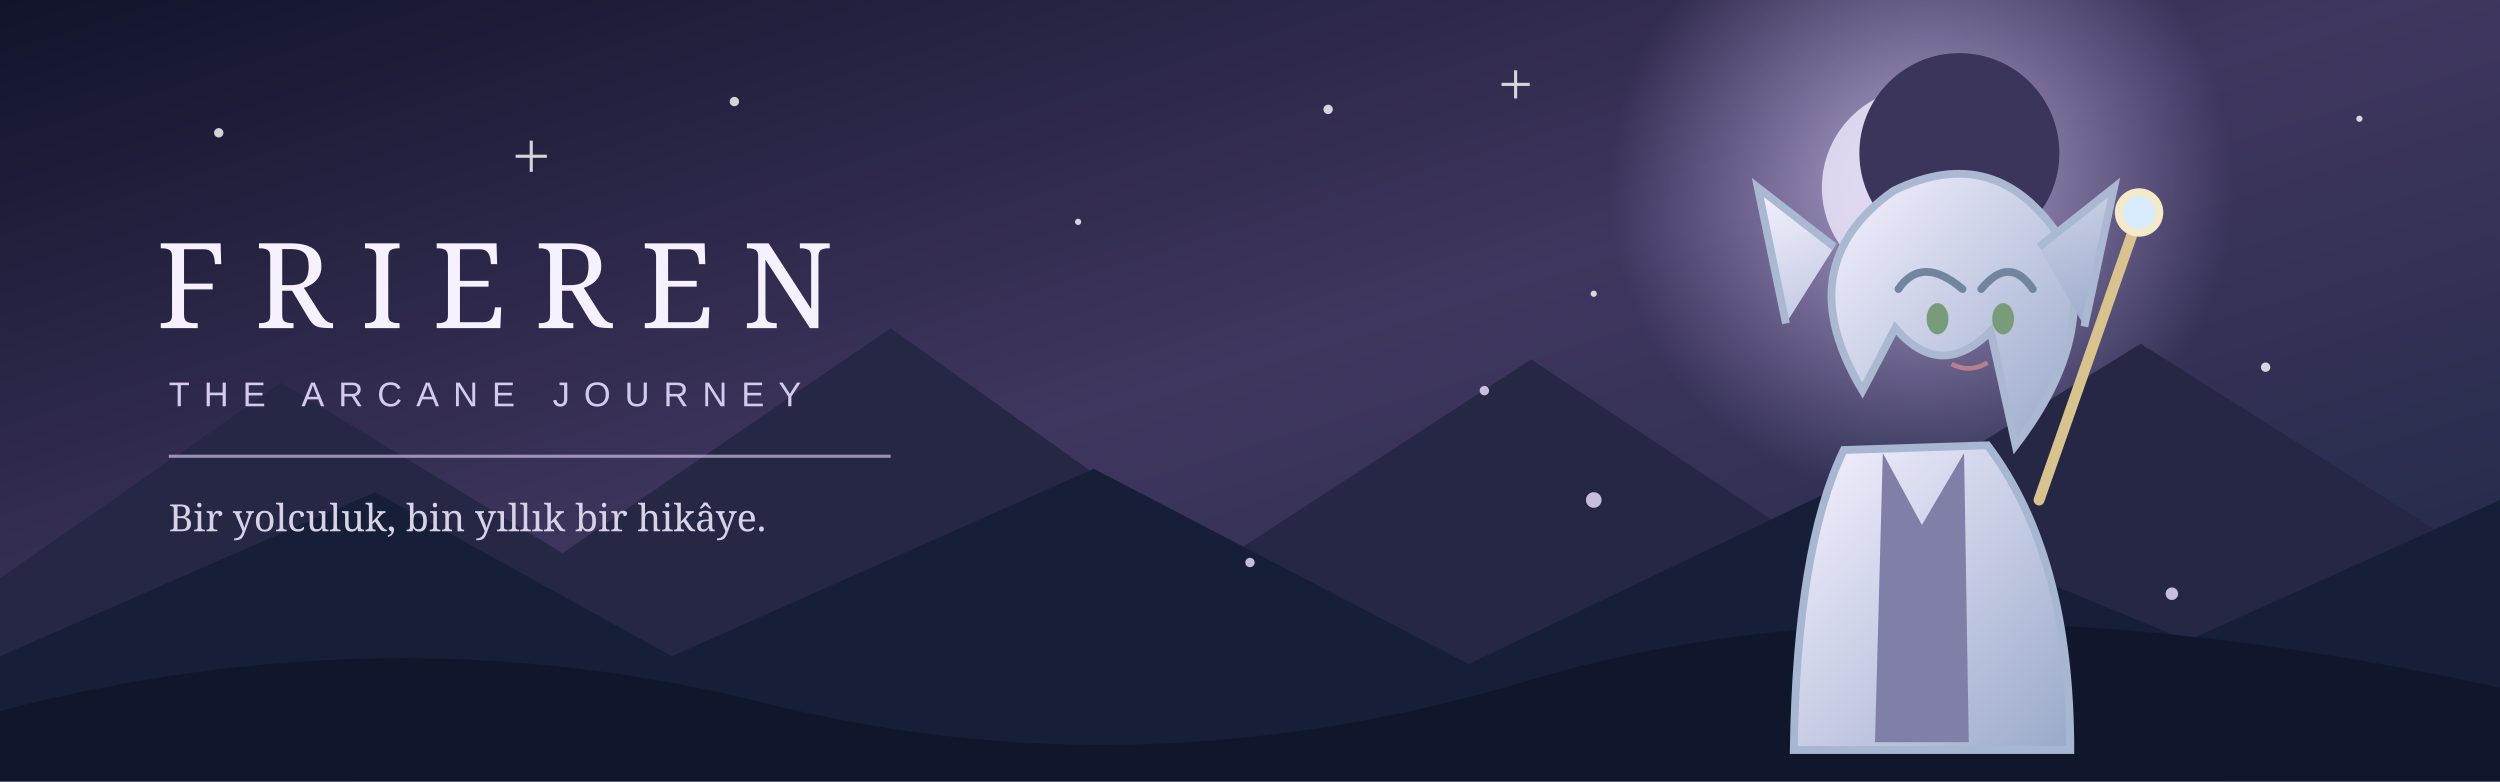
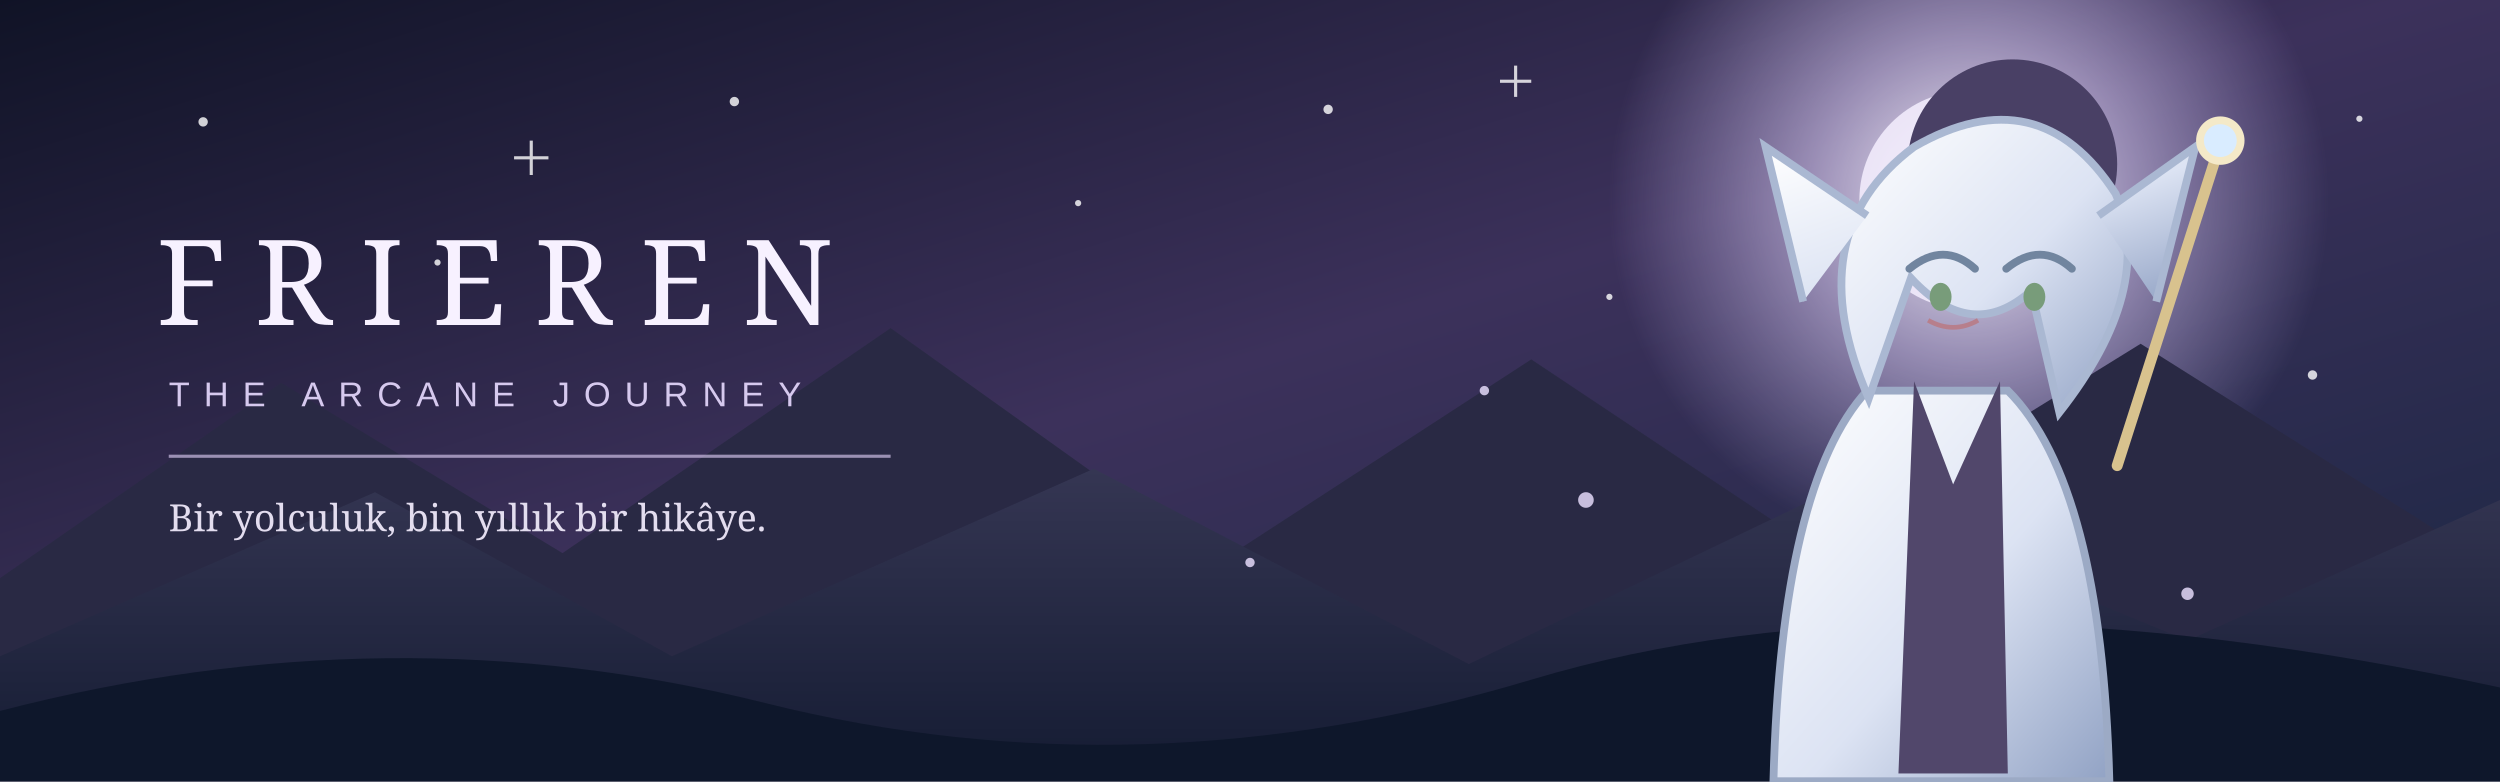
- <svg xmlns="http://www.w3.org/2000/svg" viewBox="0 0 1600 500" role="img" aria-labelledby="title desc">
+ <svg xmlns="http://www.w3.org/2000/svg" viewBox="0 0 1600 500" role="img" aria-labelledby="t d">
  <defs>
    <linearGradient id="sky" x1="0" y1="0" x2="1" y2="1">
-       <stop stop-color="#11142b" />
-       <stop offset=".48" stop-color="#40365f" />
-       <stop offset="1" stop-color="#1b2844" />
+       <stop stop-color="#101326" />
+       <stop offset=".48" stop-color="#3c315b" />
+       <stop offset="1" stop-color="#182641" />
    </linearGradient>
-     <radialGradient id="glow">
-       <stop stop-color="#e5d8ff" stop-opacity=".7" />
-       <stop offset="1" stop-color="#d8c5ff" stop-opacity="0" />
+     <radialGradient id="moon">
+       <stop stop-color="#fff" stop-opacity=".95" />
+       <stop offset=".45" stop-color="#e6d8ff" stop-opacity=".55" />
+       <stop offset="1" stop-color="#d7c5ff" stop-opacity="0" />
    </radialGradient>
+     <linearGradient id="silver" x1="0" y1="0" x2="1" y2="1">
+       <stop stop-color="#fff" />
+       <stop offset=".55" stop-color="#dce3f3" />
+       <stop offset="1" stop-color="#91a2c4" />
+     </linearGradient>
    <linearGradient id="cloak" x1="0" y1="0" x2="1" y2="1">
-       <stop stop-color="#f5f2ff" />
-       <stop offset="1" stop-color="#9aa9ca" />
+       <stop stop-color="#fff" />
+       <stop offset="1" stop-color="#9eabc8" />
+     </linearGradient>
+     <linearGradient id="mount" x1="0" y1="0" x2="0" y2="1">
+       <stop stop-color="#353653" />
+       <stop offset="1" stop-color="#141b32" />
    </linearGradient>
  </defs>
  <rect width="1600" height="500" fill="url(#sky)" />
-   <circle cx="1230" cy="120" r="200" fill="url(#glow)" />
-   <circle cx="1230" cy="120" r="64" fill="#f1eaff" opacity=".8" />
-   <circle cx="1254" cy="98" r="64" fill="#3b345b" />
+   <circle cx="1260" cy="128" r="230" fill="url(#moon)" />
+   <circle cx="1260" cy="128" r="70" fill="#f5efff" opacity=".84" />
+   <circle cx="1288" cy="105" r="67" fill="#494065" />
  <g fill="#fff" opacity=".8">
-     <circle cx="140" cy="85" r="3" />
-     <circle cx="290" cy="168" r="2" />
+     <circle cx="130" cy="78" r="3" />
+     <circle cx="280" cy="168" r="2" />
    <circle cx="470" cy="65" r="3" />
-     <circle cx="690" cy="142" r="2" />
+     <circle cx="690" cy="130" r="2" />
    <circle cx="850" cy="70" r="3" />
-     <circle cx="1020" cy="188" r="2" />
-     <circle cx="1450" cy="235" r="3" />
+     <circle cx="1030" cy="190" r="2" />
+     <circle cx="1480" cy="240" r="3" />
    <circle cx="1510" cy="76" r="2" />
-     <path d="M340 90v20m-10-10h20M970 45v18m-9-9h18M1380 300v22m-11-11h22" stroke="#fff" stroke-width="2" />
+     <path d="M340 90v22m-11-11h22M970 42v20m-10-10h20M1400 280v24m-12-12h24" stroke="#fff" stroke-width="2" />
  </g>
-   <path d="M0 370L180 245 360 354 570 210 780 360 980 230 1160 350 1370 220 1600 365V500H0Z" fill="#252744" />
-   <path d="M0 420L240 315 430 420 700 300 940 425 1170 315 1400 410 1600 320V500H0Z" fill="#171e38" />
-   <path d="M0 455Q250 390 490 450T980 435T1600 440V500H0Z" fill="#10172d" />
-   <g transform="translate(1080 100)">
-     <path d="M100 188Q70 250 68 380L245 380Q245 255 192 185Z" fill="url(#cloak)" stroke="#a7b6d1" stroke-width="5" />
-     <path d="M125 190L150 236 177 190 180 375H120Z" fill="#7f7fa7" />
-     <path d="M112 150Q64 70 132 22Q198 -10 239 53Q265 113 210 185L194 112Q162 144 133 110Z" fill="url(#cloak)" stroke="#aab8d2" stroke-width="5" />
-     <path d="M94 58L45 20 63 107M225 58L273 20 254 109" fill="url(#cloak)" stroke="#aab8d2" stroke-width="5" />
-     <path d="M135 85Q150 63 176 85M188 85Q206 63 221 85" fill="none" stroke="#71859f" stroke-width="5" stroke-linecap="round" />
-     <ellipse cx="160" cy="104" rx="7" ry="10" fill="#789c7a" />
-     <ellipse cx="202" cy="104" rx="7" ry="10" fill="#789c7a" />
-     <path d="M169 133Q181 139 192 132" fill="none" stroke="#b77f8c" stroke-width="3" />
-     <path d="M225 220L288 40" stroke="#d8c28e" stroke-width="7" stroke-linecap="round" />
-     <circle cx="289" cy="36" r="13" fill="#d9ecff" stroke="#f4e9c8" stroke-width="5" />
+   <path d="M0 370L180 245 360 354 570 210 780 360 980 230 1160 350 1370 220 1600 365V500H0Z" fill="#292944" />
+   <path d="M0 420L240 315 430 420 700 300 940 425 1170 315 1400 410 1600 320V500H0Z" fill="url(#mount)" />
+   <path d="M0 455Q250 390 490 450T980 435T1600 440V500H0Z" fill="#0e172b" />
+   <g transform="translate(1080 60)">
+     <path d="M115 190Q60 250 55 440L270 440Q265 250 205 190Z" fill="url(#silver)" stroke="#9caac5" stroke-width="5" />
+     <path d="M145 184L170 250 200 184 205 435H135Z" fill="#51476b" />
+     <path d="M116 195Q70 90 145 34Q225 -12 274 64Q300 125 238 204L220 126Q182 160 143 118Z" fill="url(#silver)" stroke="#aab8d2" stroke-width="5" />
+     <path d="M115 78L50 34 74 133M263 78L325 34 300 133" fill="url(#silver)" stroke="#aab8d2" stroke-width="5" />
+     <path d="M142 112Q164 94 184 112M204 112Q226 94 246 112" fill="none" stroke="#71859f" stroke-width="5" stroke-linecap="round" />
+     <path d="M154 145Q170 154 186 145" fill="none" stroke="#b77f8c" stroke-width="3" />
+     <ellipse cx="162" cy="130" rx="7" ry="9" fill="#789c7a" />
+     <ellipse cx="222" cy="130" rx="7" ry="9" fill="#789c7a" />
+     <path d="M275 238L340 35" stroke="#d8c28e" stroke-width="7" stroke-linecap="round" />
+     <circle cx="341" cy="30" r="13" fill="#d9ecff" stroke="#f4e9c8" stroke-width="5" />
  </g>
  <g fill="#eadfff" opacity=".82">
-     <circle cx="1020" cy="320" r="5" />
+     <circle cx="1015" cy="320" r="5" />
    <circle cx="950" cy="250" r="3" />
-     <circle cx="1390" cy="380" r="4" />
+     <circle cx="1400" cy="380" r="4" />
    <circle cx="800" cy="360" r="3" />
  </g>
-   <text x="100" y="210" fill="#f7f1ff" font-family="Georgia,serif" font-size="76" letter-spacing="18">FRIEREN</text>
+   <text x="100" y="208" fill="#f7f1ff" font-family="Georgia,serif" font-size="76" letter-spacing="18">FRIEREN</text>
  <text x="108" y="260" fill="#d6c9ee" font-family="Arial,sans-serif" font-size="22" letter-spacing="9">THE ARCANE JOURNEY</text>
  <path d="M108 292H570" stroke="#d8c8ef" stroke-opacity=".65" stroke-width="2" />
-   <text x="108" y="340" fill="#d8d2e9" font-family="Georgia,serif" font-size="24">Bir yolculuk, bin yıllık bir hikâye.</text>
+   <text x="108" y="340" fill="#e3ddef" font-family="Georgia,serif" font-size="24">Bir yolculuk, bin yıllık bir hikâye.</text>
</svg>
